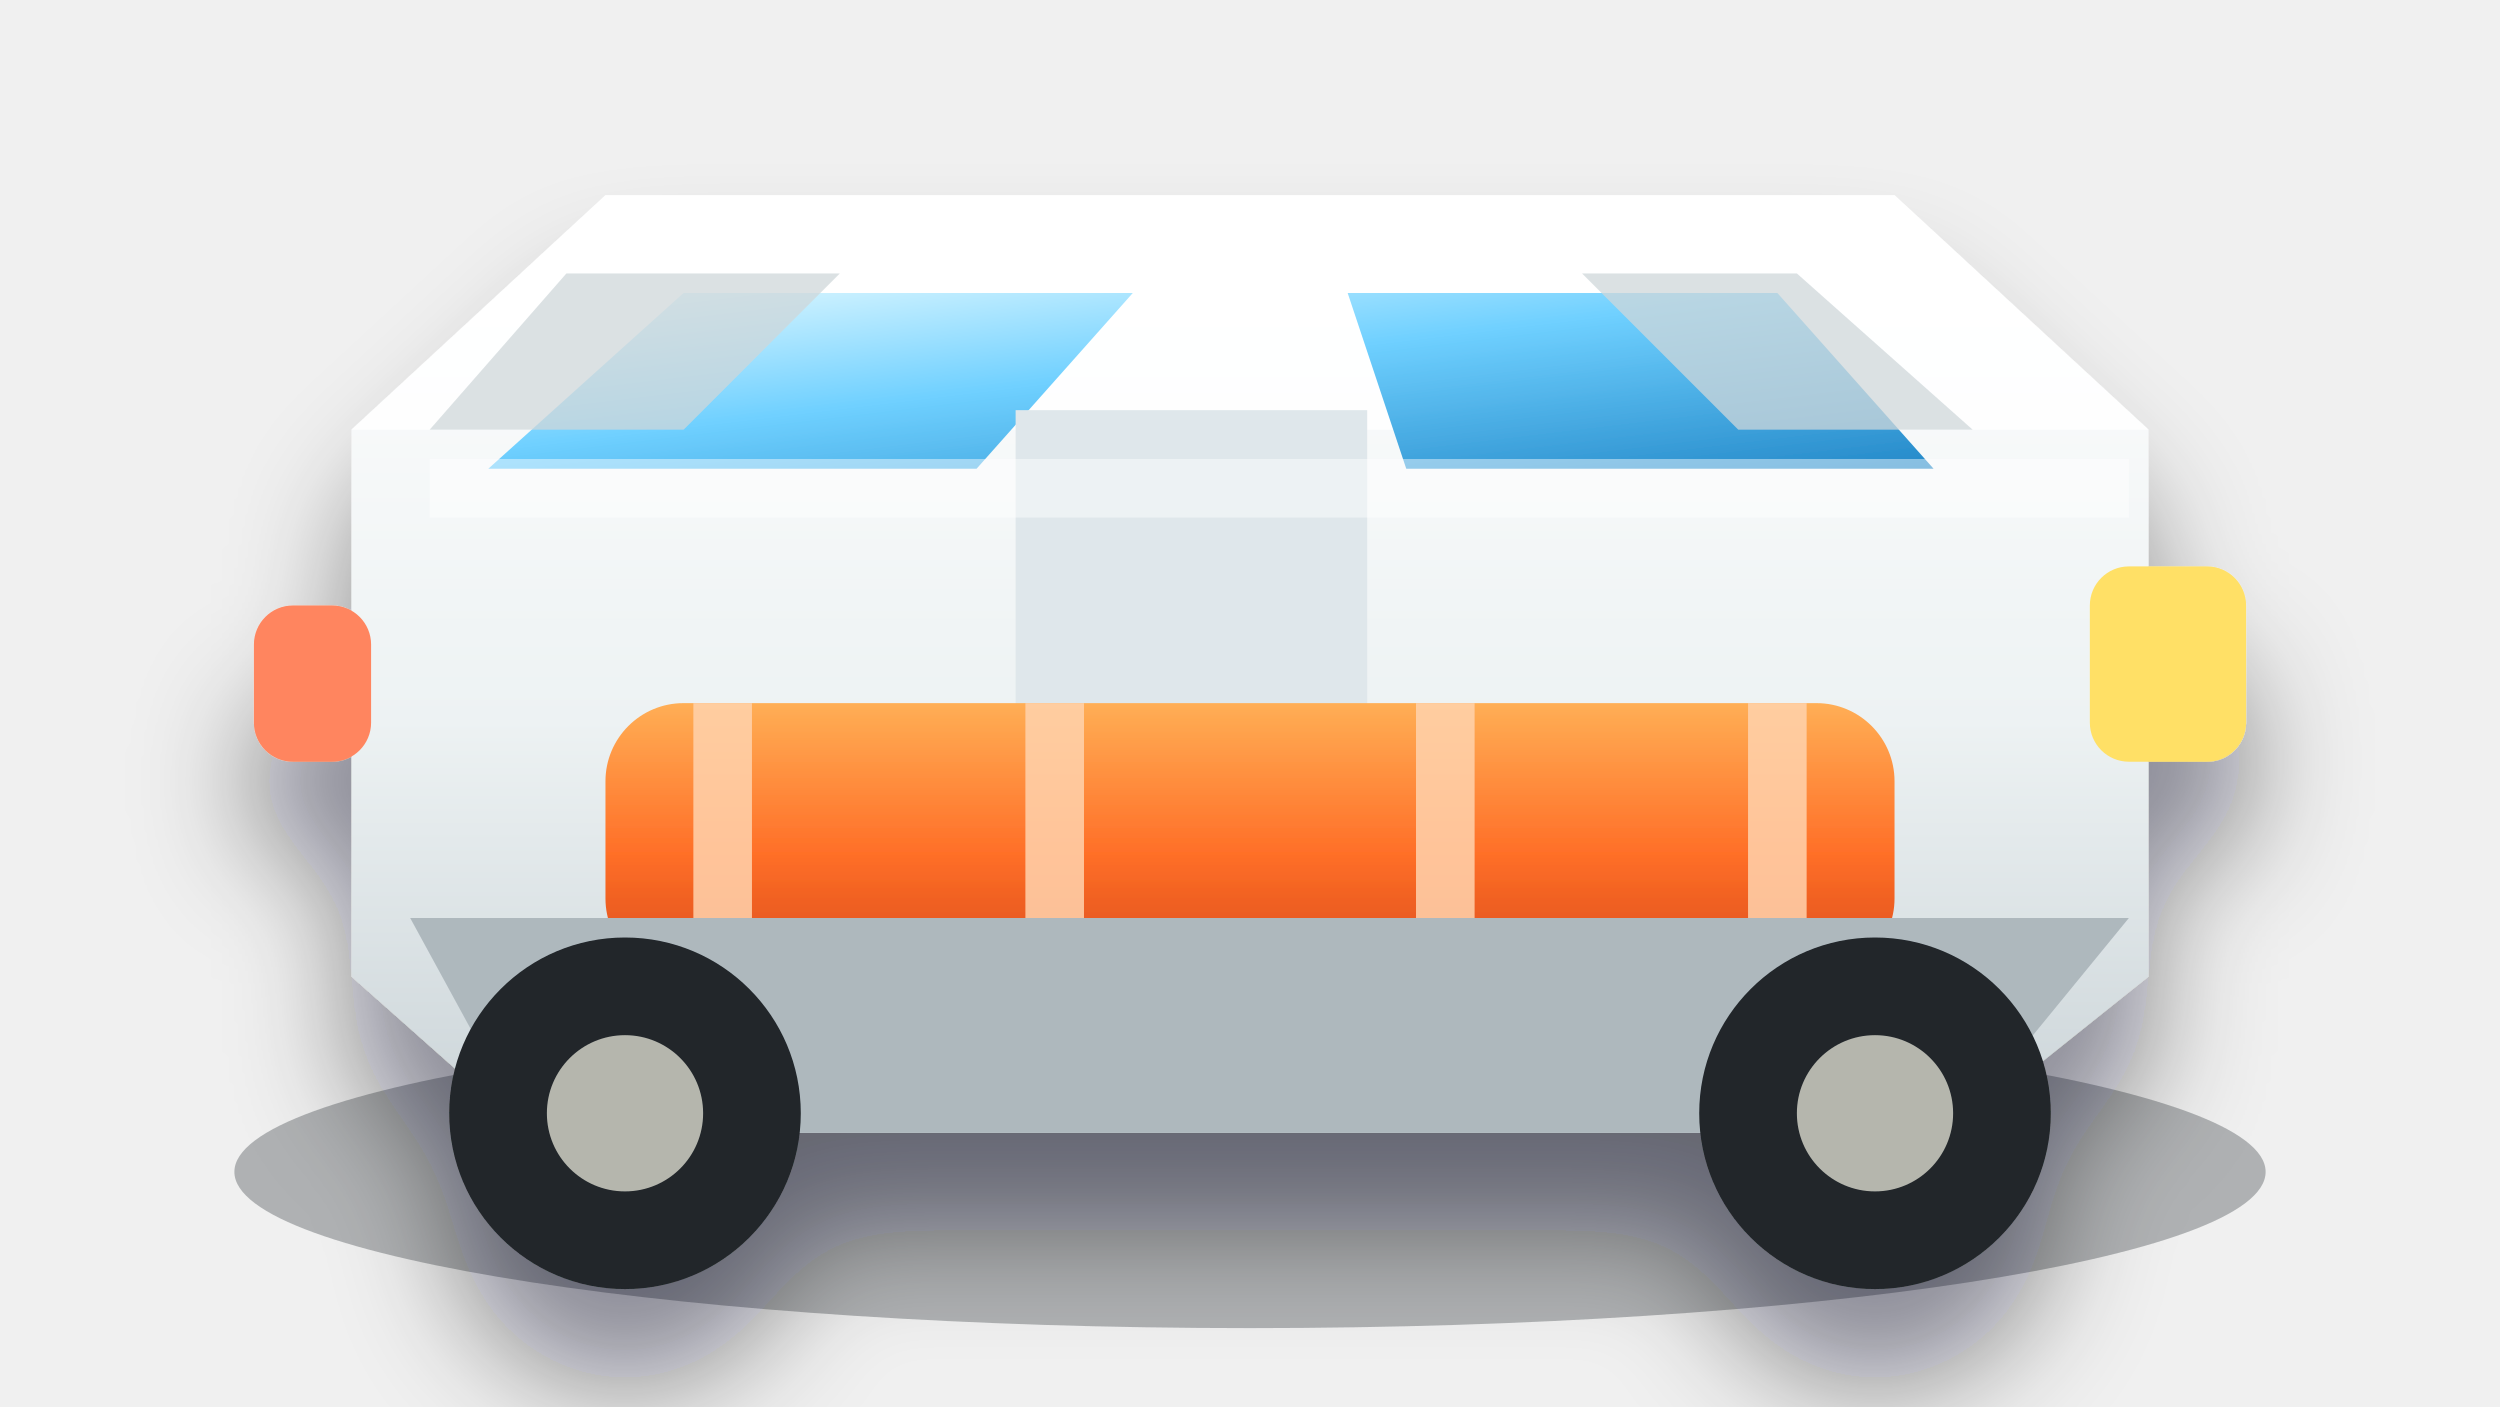
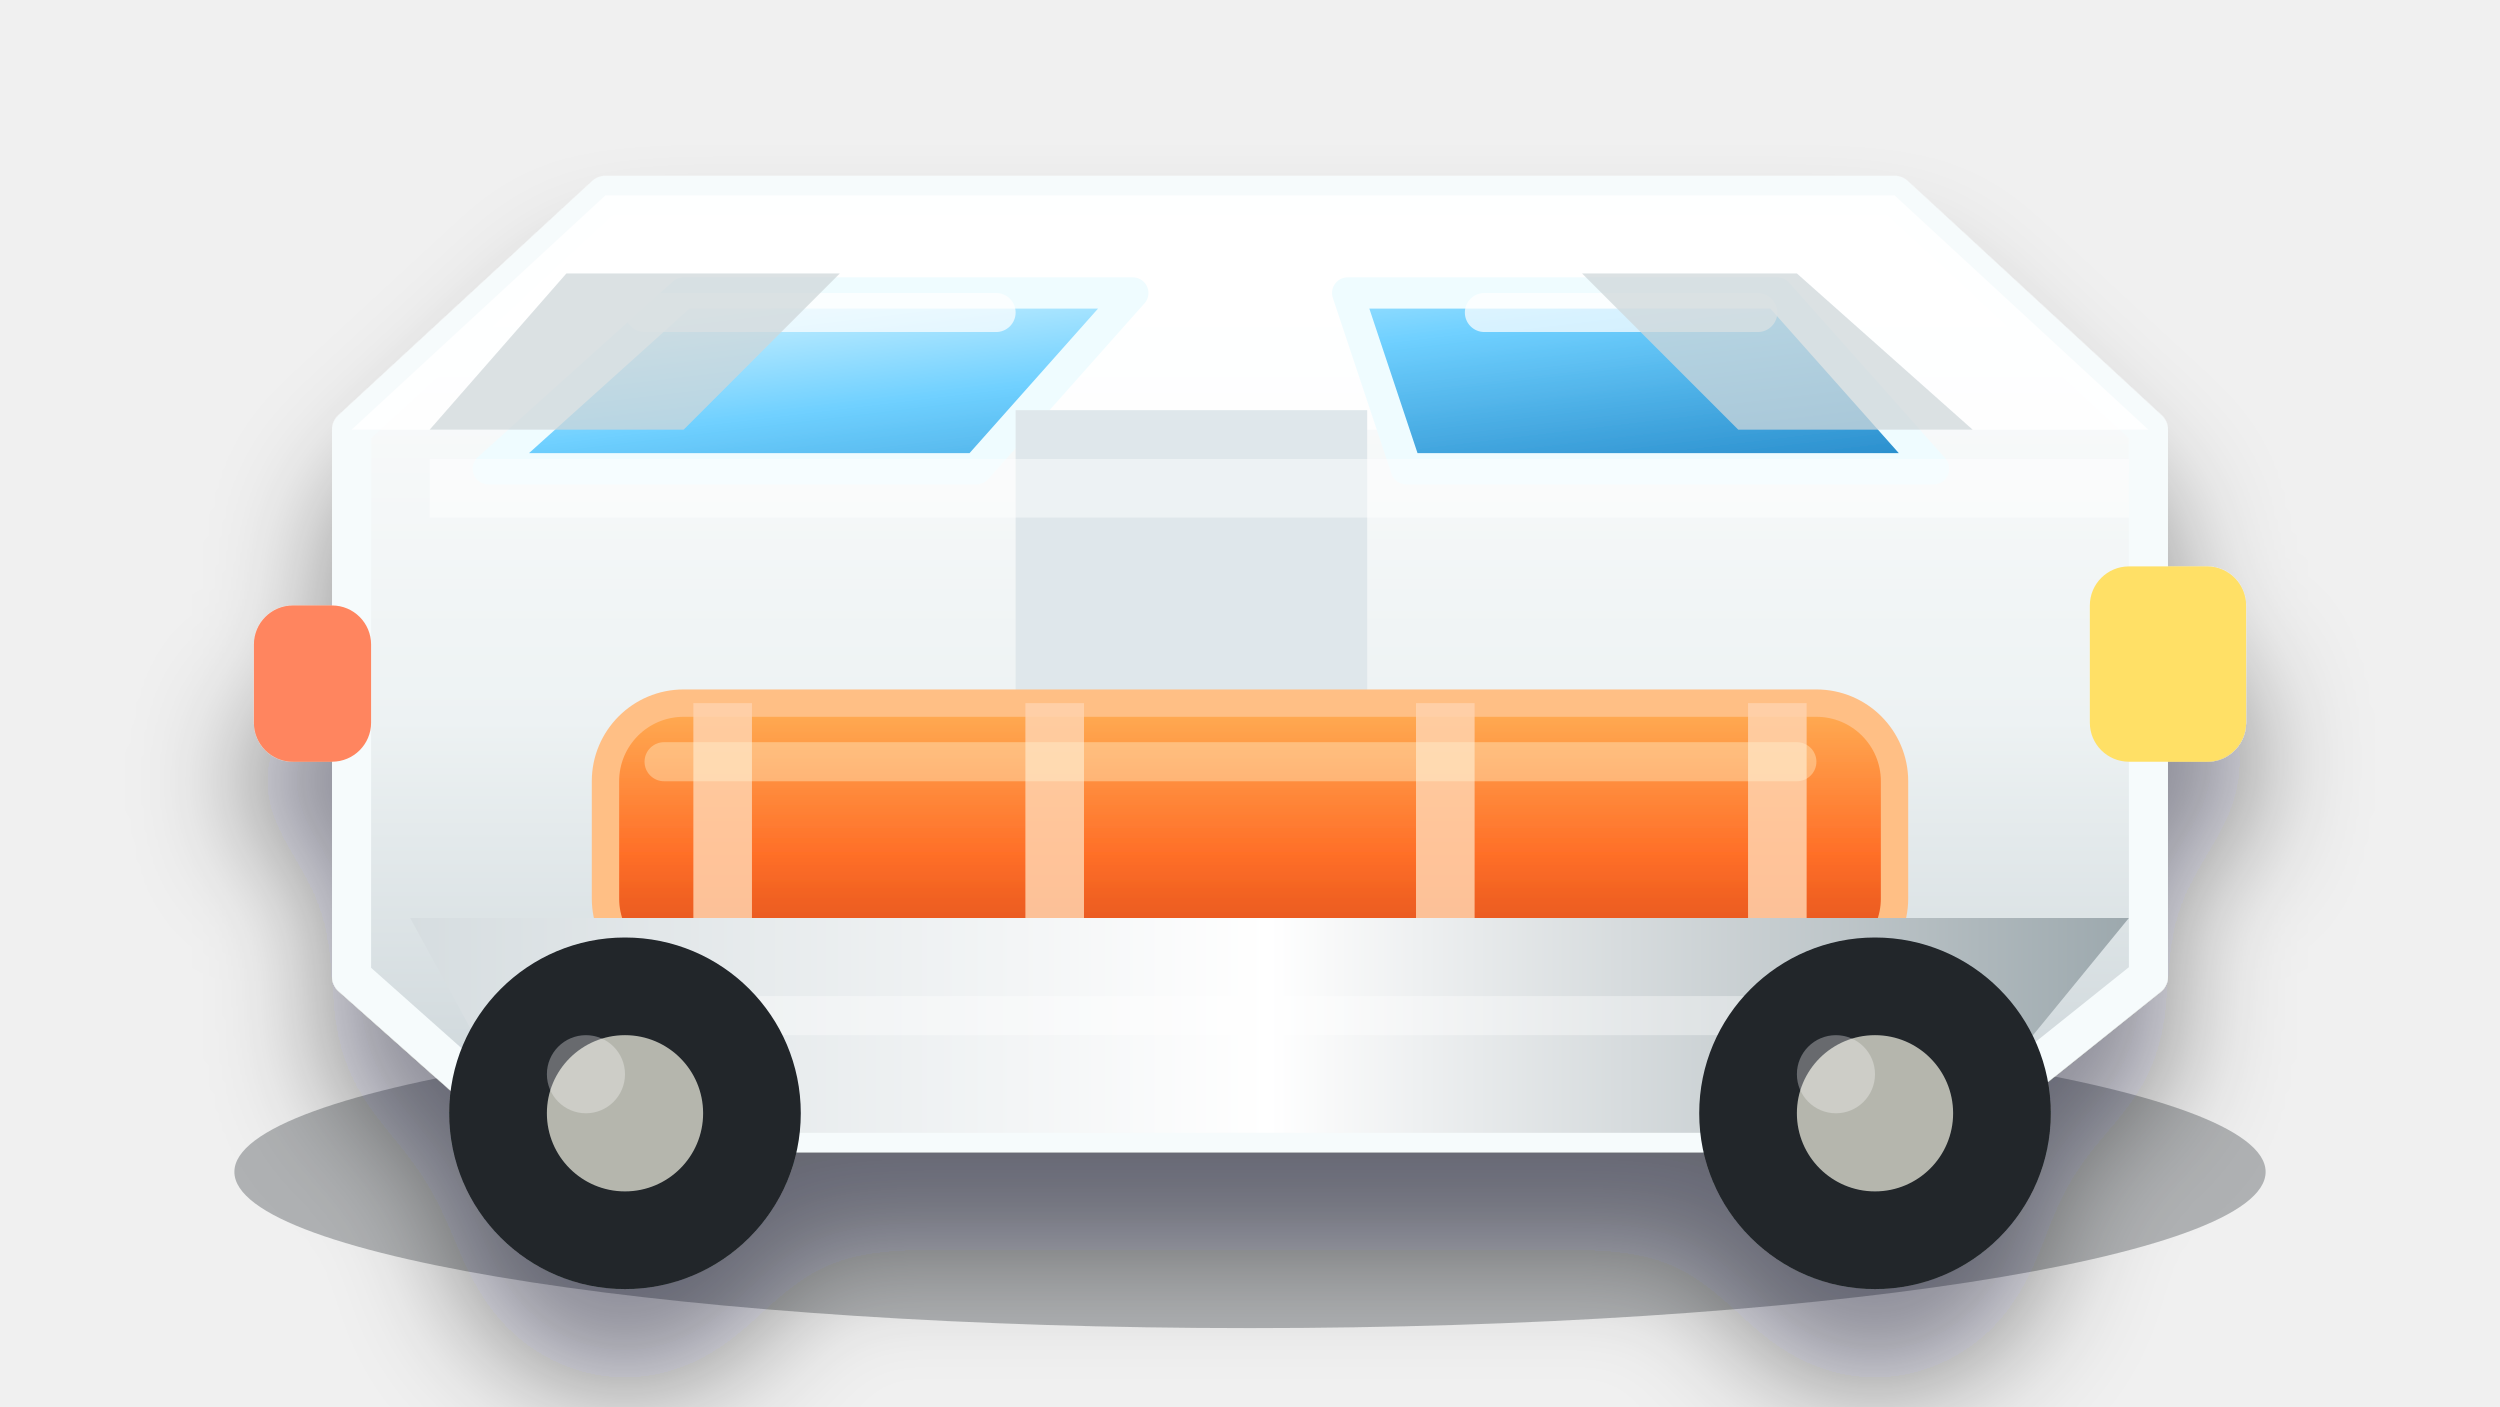
<svg xmlns="http://www.w3.org/2000/svg" viewBox="0 0 128 72">
  <defs>
    <linearGradient id="white" x1="0" y1="0" x2="0" y2="1">
      <stop offset="0" stop-color="#ffffff" />
      <stop offset=".56" stop-color="#edf2f3" />
      <stop offset="1" stop-color="#cbd4d8" />
    </linearGradient>
    <linearGradient id="orange" x1="0" y1="0" x2="0" y2="1">
      <stop offset="0" stop-color="#ffae55" />
      <stop offset=".55" stop-color="#ff6f28" />
      <stop offset="1" stop-color="#d94a18" />
    </linearGradient>
    <linearGradient id="glass" x1="0" y1="0" x2="1" y2="1">
      <stop offset="0" stop-color="#e8fbff" />
      <stop offset=".45" stop-color="#6fd0ff" />
      <stop offset="1" stop-color="#2388c8" />
    </linearGradient>
    <filter id="shadow" x="-18%" y="-25%" width="136%" height="155%">
      <feDropShadow dx="0" dy="5" stdDeviation="3" flood-color="#071016" flood-opacity=".42" />
    </filter>
+     <linearGradient id="bumper" x1="0" y1="0" x2="1" y2="0">
+       <stop offset="0" stop-color="#d6dde0" />
+       <stop offset=".5" stop-color="#ffffff" />
+       <stop offset="1" stop-color="#9ca8ad" />
+     </linearGradient>
  </defs>
  <ellipse cx="64" cy="60" rx="52" ry="8" fill="#071016" opacity=".28" />
  <g filter="url(#shadow)">
-     <path d="M18 22l13-12h66l13 12v28l-10 8H27l-9-8z" fill="url(#white)" />
+     <path d="M18 22l13-12h66l13 12v28l-10 8H27l-9-8z" fill="url(#white)" stroke="#f6fbfc" stroke-width="2" stroke-linejoin="round" />
    <path d="M31 10h66l13 12H18z" fill="#fff" opacity=".88" />
-     <path d="M25 24h25l8-9H35zM72 24h27l-8-9H69z" fill="url(#glass)" />
+     <path d="M25 24h25l8-9H35zM72 24h27l-8-9H69z" fill="url(#glass)" stroke="#effcff" stroke-width="1.6" stroke-linejoin="round" />
+     <path d="M33 16h18M76 16h14" stroke="#ffffff" stroke-width="2" stroke-linecap="round" opacity=".72" />
    <path d="M52 21h18v31H52z" fill="#dfe7eb" />
-     <rect x="31" y="36" width="66" height="14" rx="4" fill="url(#orange)" />
+     <rect x="31" y="36" width="66" height="14" rx="4" fill="url(#orange)" stroke="#ffbf85" stroke-width="1.4" />
    <path d="M37 36v14M54 36v14M74 36v14M91 36v14" stroke="#ffd2ad" stroke-width="3" opacity=".85" />
-     <path d="M21 47h88l-9 11H27z" fill="#aeb8bd" />
+     <path d="M34 39h58" stroke="#fff5d2" stroke-width="2" opacity=".38" stroke-linecap="round" />
+     <path d="M21 47h88l-9 11H27z" fill="url(#bumper)" />
+     <path d="M30 52h70" stroke="#ffffff" stroke-width="2" opacity=".36" stroke-linecap="round" />
    <rect x="107" y="29" width="8" height="10" rx="2" fill="#ffe066" />
    <rect x="13" y="31" width="6" height="8" rx="2" fill="#ff855e" />
    <circle cx="32" cy="57" r="9" fill="#20252a" />
    <circle cx="96" cy="57" r="9" fill="#20252a" />
    <circle cx="32" cy="57" r="4" fill="#b5b6ad" />
    <circle cx="96" cy="57" r="4" fill="#b5b6ad" />
+     <circle cx="30" cy="55" r="2" fill="#ffffff" opacity=".32" />
+     <circle cx="94" cy="55" r="2" fill="#ffffff" opacity=".32" />
    <path d="M29 14l-7 8h13l8-8zM92 14l9 8h-12l-8-8z" fill="#cfd7da" opacity=".75" />
    <path d="M22 25h87" stroke="#fff" stroke-width="3" opacity=".45" />
  </g>
</svg>
